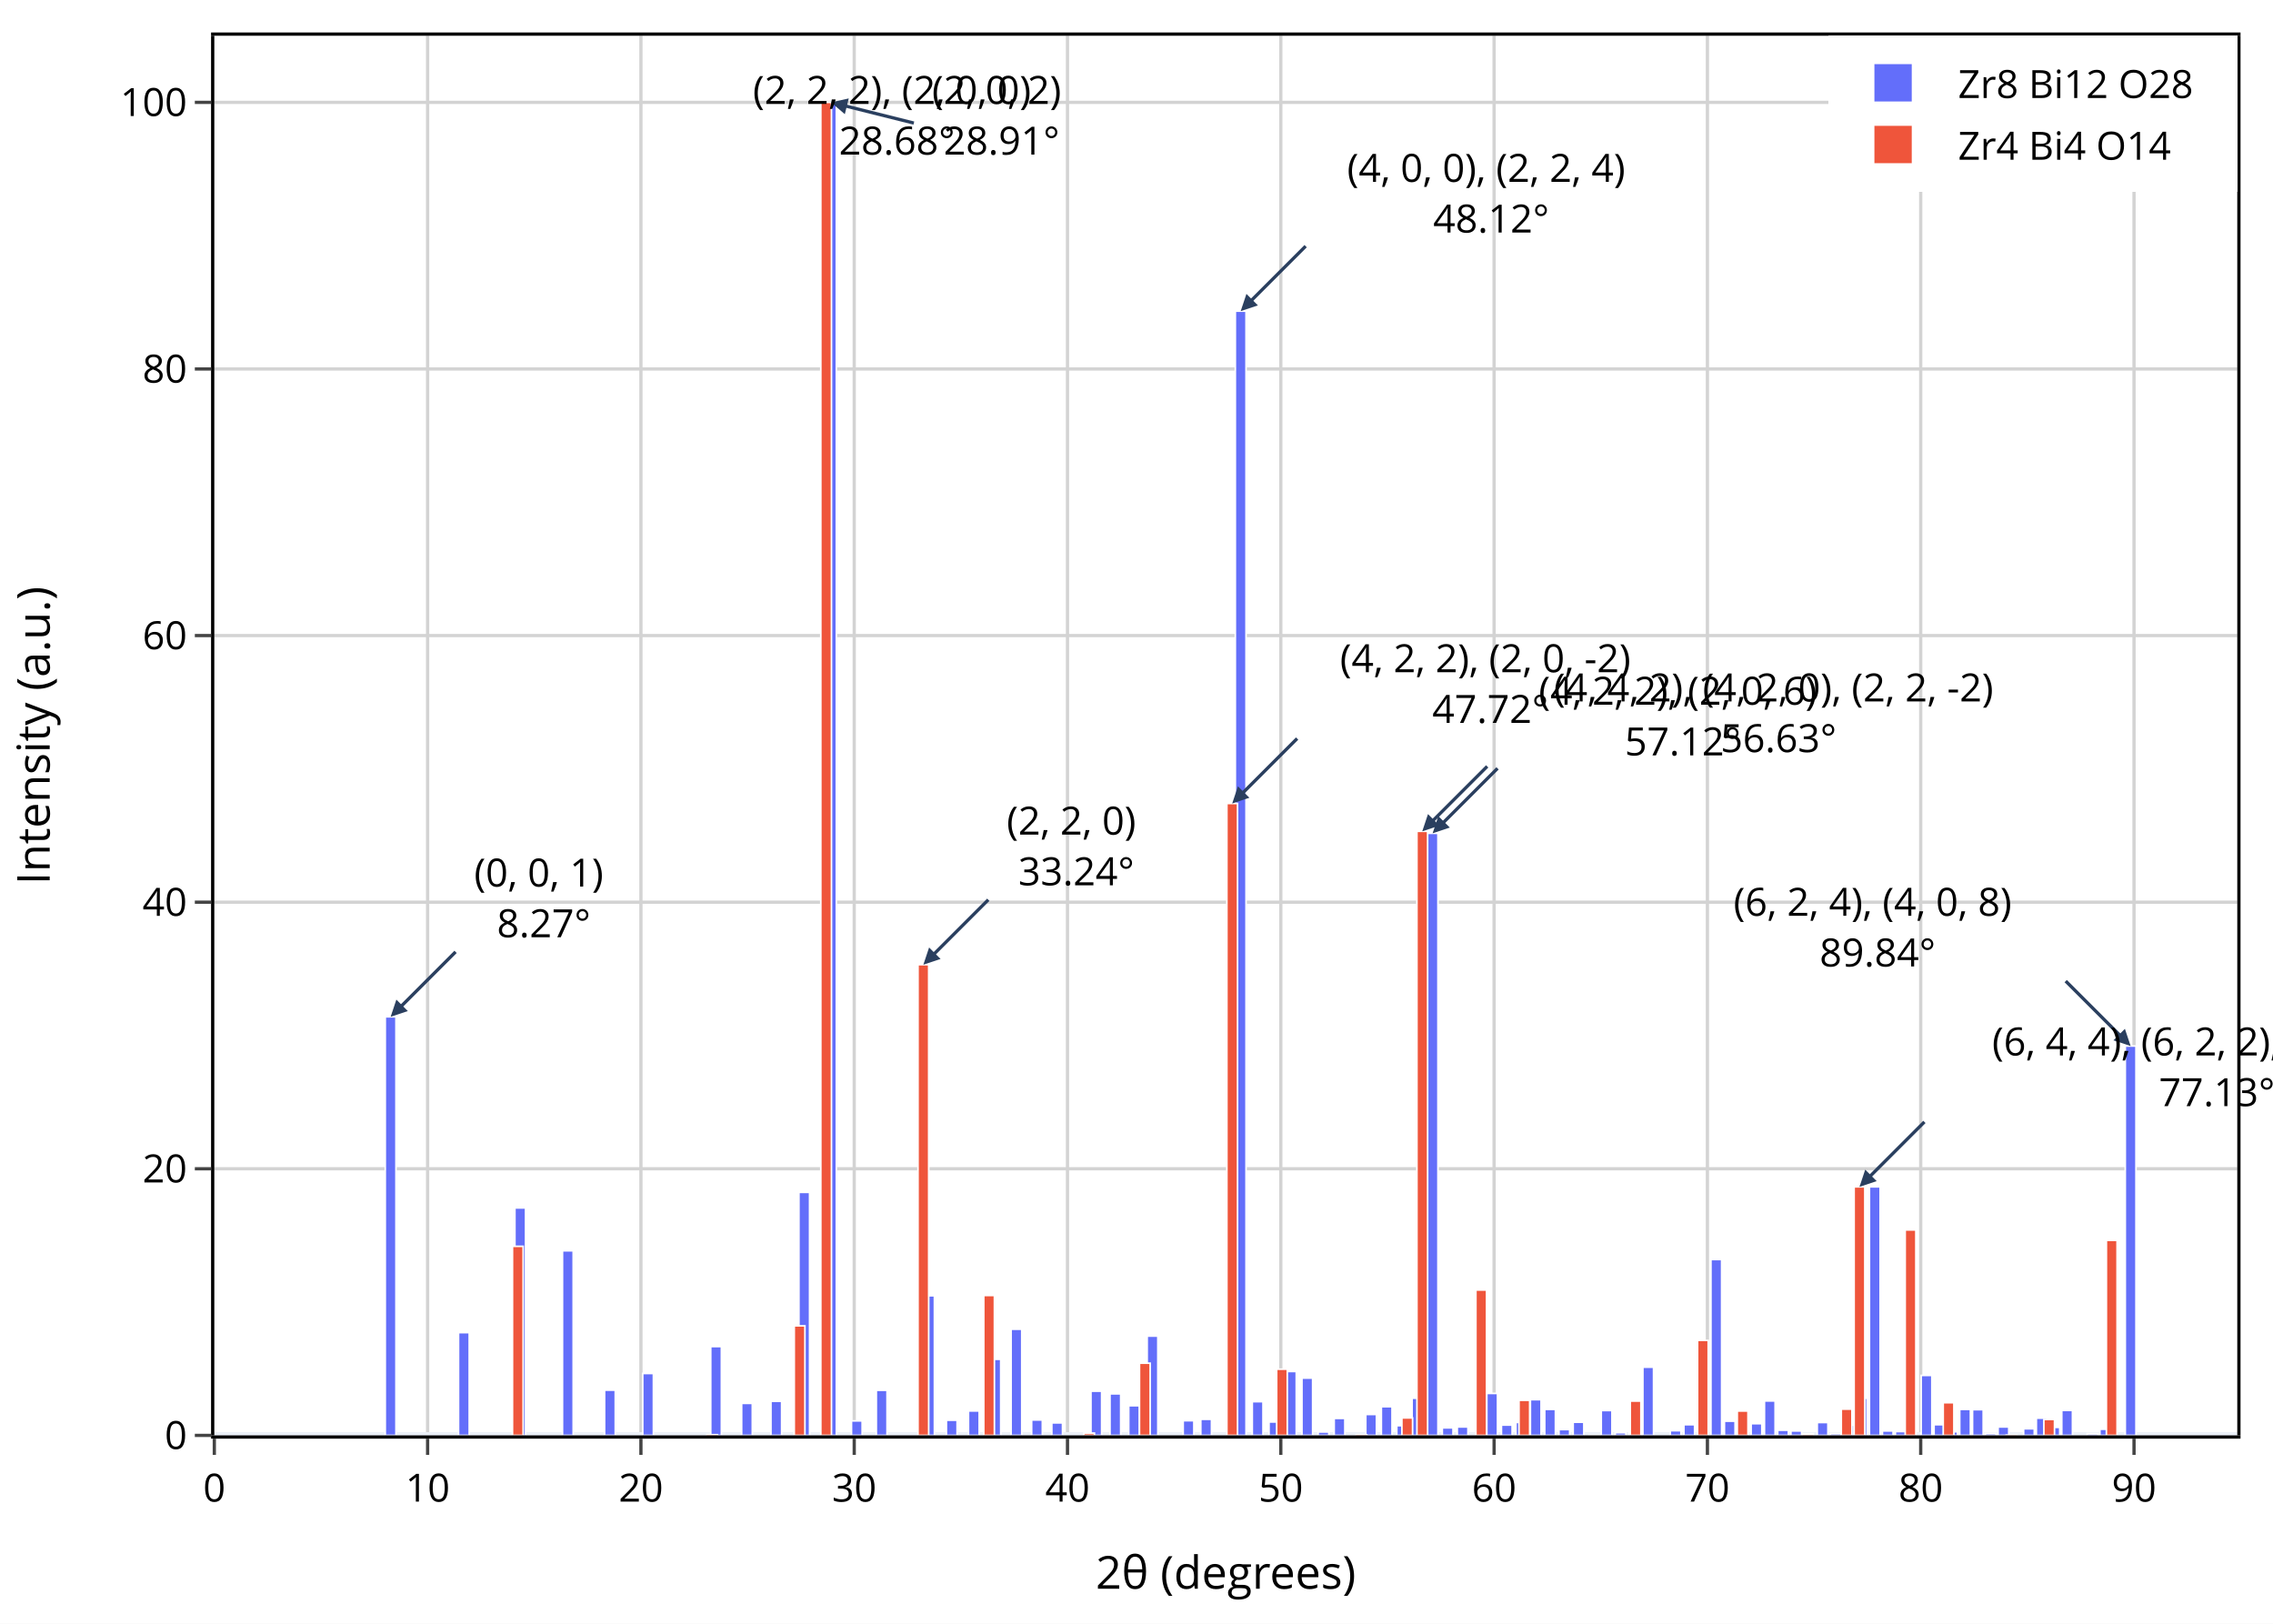
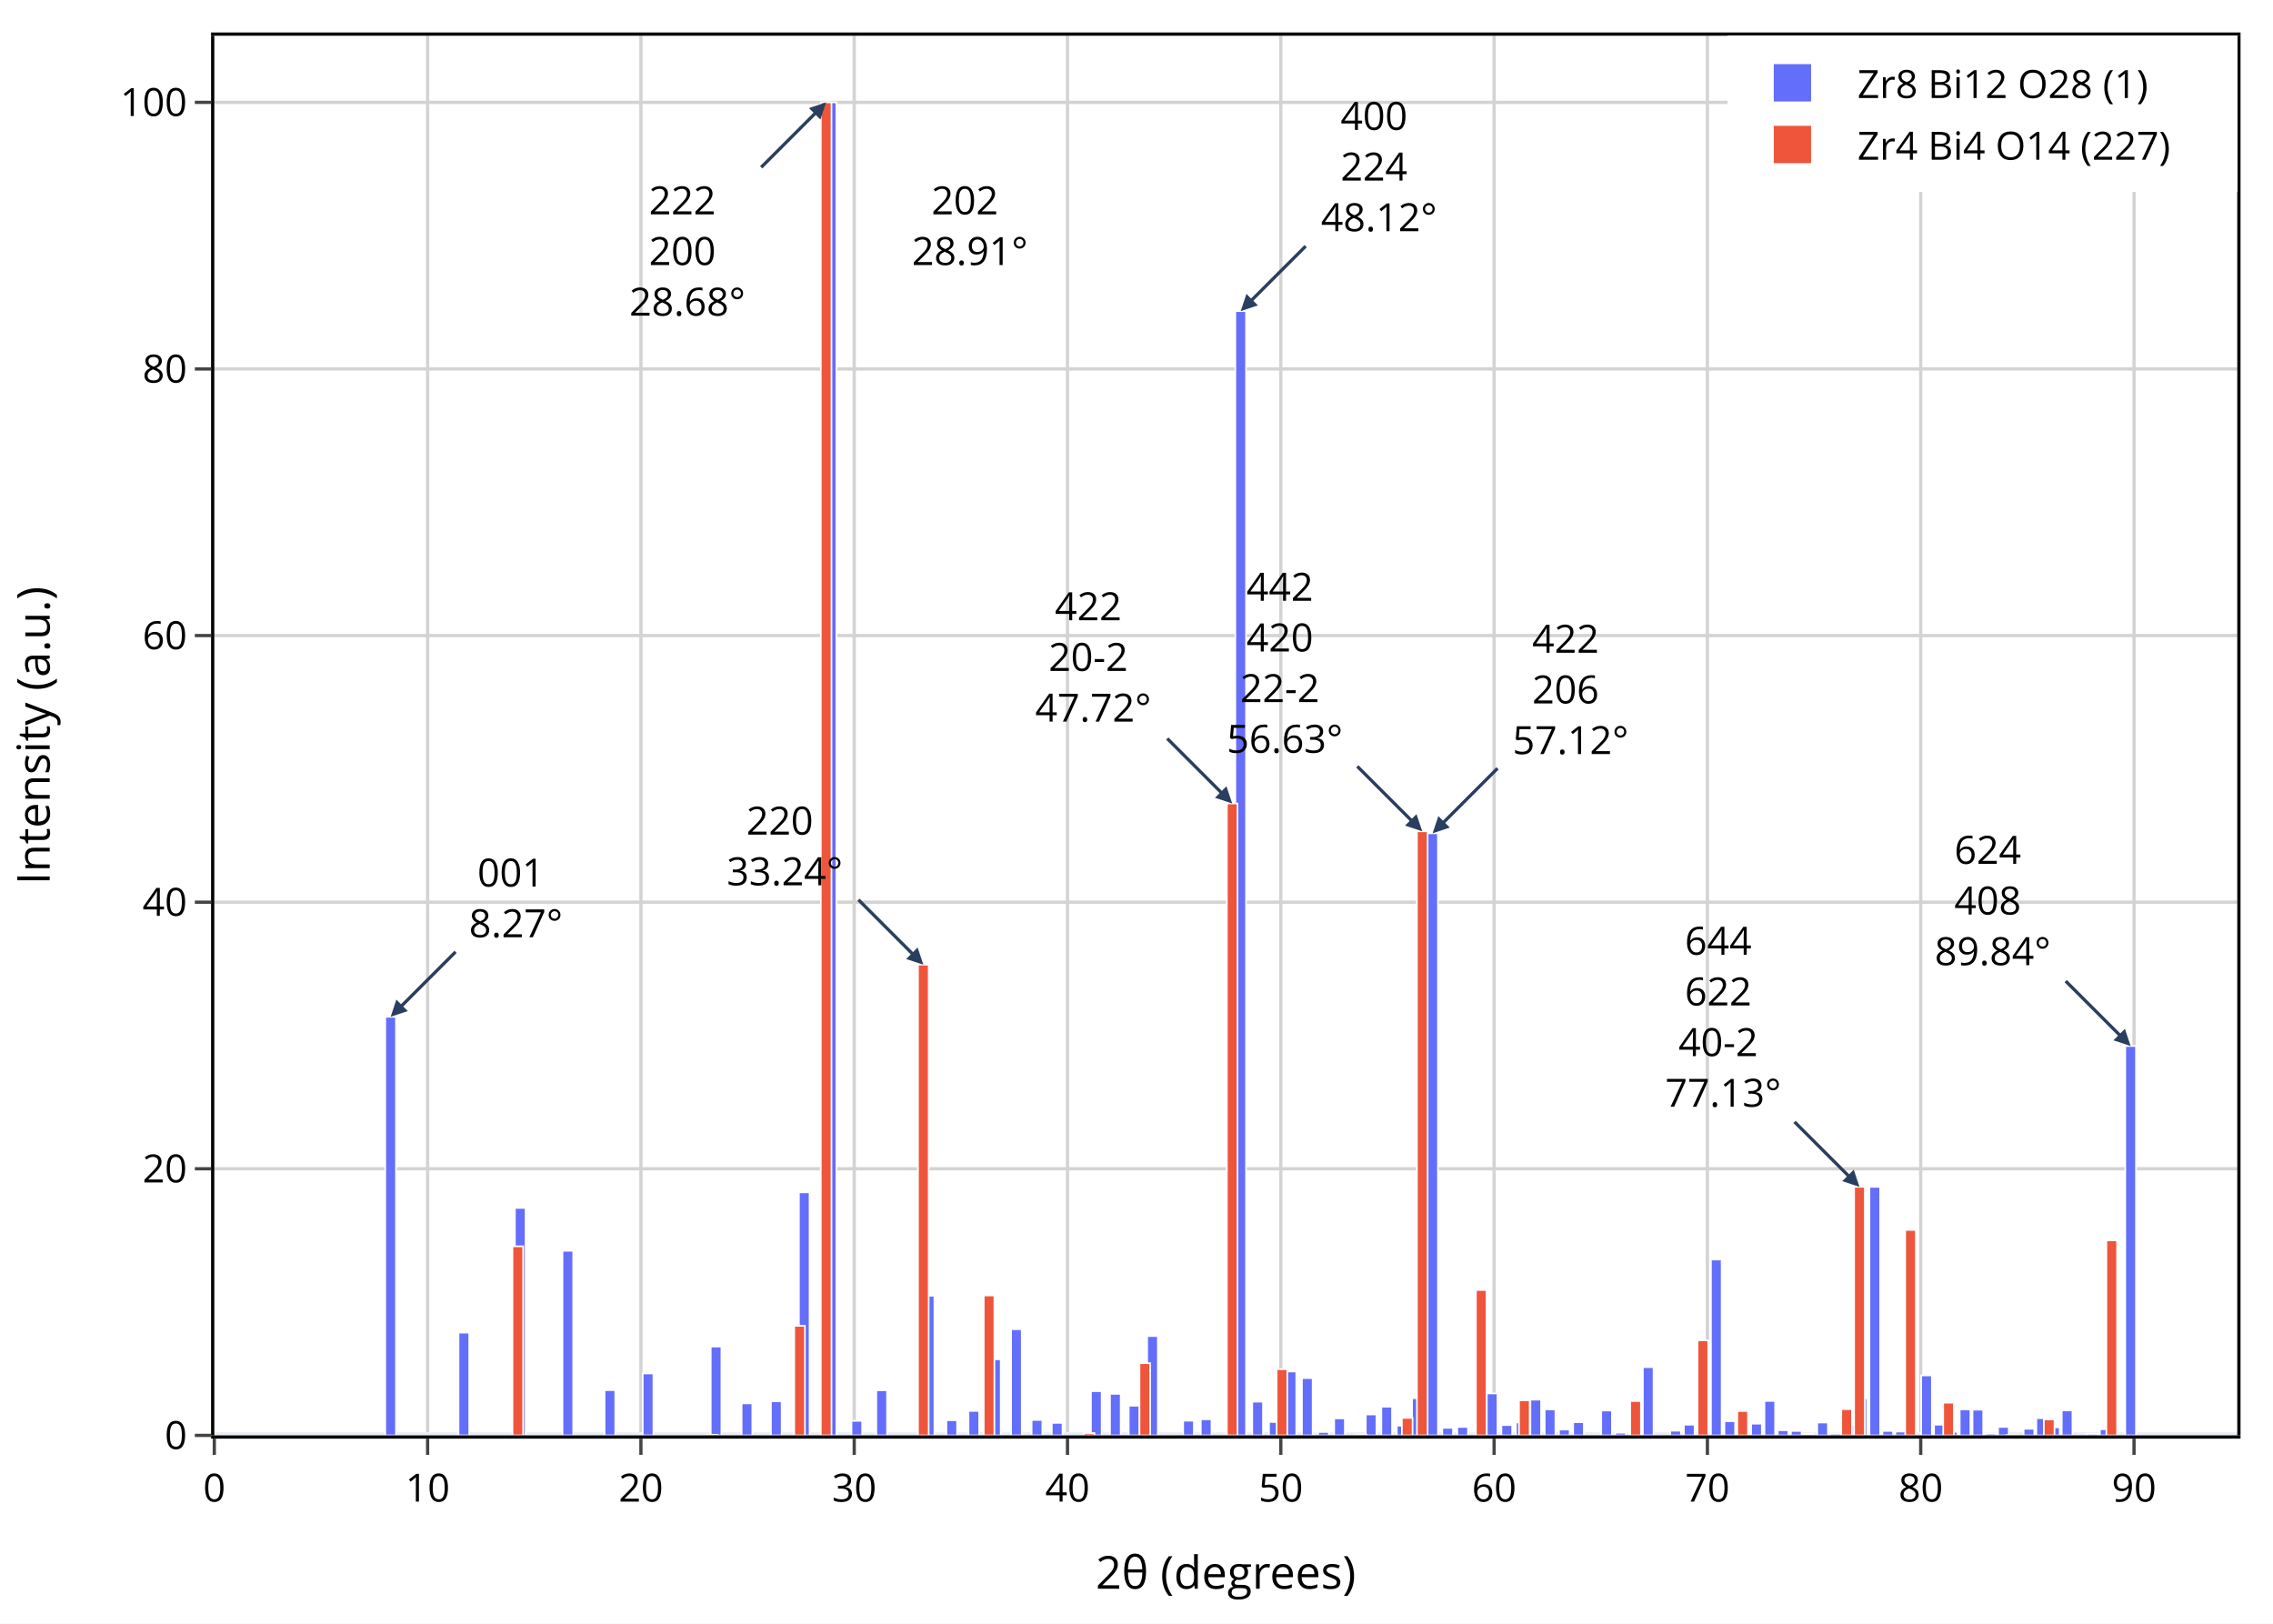
<svg xmlns="http://www.w3.org/2000/svg" width="700" height="500" class="main-svg">
  <path d="M0 0h700v500H0z" style="fill:#fff;fill-opacity:1" />
  <defs>
    <clipPath id="a" class="plotclip">
      <path d="M0 0h623v431H0z" />
    </clipPath>
  </defs>
  <g class="cartesianlayer">
    <g class="subplot xy">
      <g class="gridlayer">
        <g class="x">
          <path d="M0 11v431" class="xgrid crisp" style="stroke:#d3d3d3;stroke-opacity:1;stroke-width:1px" transform="translate(131.69)" />
          <path d="M0 11v431" class="xgrid crisp" style="stroke:#d3d3d3;stroke-opacity:1;stroke-width:1px" transform="translate(197.38)" />
          <path d="M0 11v431" class="xgrid crisp" style="stroke:#d3d3d3;stroke-opacity:1;stroke-width:1px" transform="translate(263.07)" />
          <path d="M0 11v431" class="xgrid crisp" style="stroke:#d3d3d3;stroke-opacity:1;stroke-width:1px" transform="translate(328.75)" />
          <path d="M0 11v431" class="xgrid crisp" style="stroke:#d3d3d3;stroke-opacity:1;stroke-width:1px" transform="translate(394.44)" />
          <path d="M0 11v431" class="xgrid crisp" style="stroke:#d3d3d3;stroke-opacity:1;stroke-width:1px" transform="translate(460.13)" />
          <path d="M0 11v431" class="xgrid crisp" style="stroke:#d3d3d3;stroke-opacity:1;stroke-width:1px" transform="translate(525.82)" />
          <path d="M0 11v431" class="xgrid crisp" style="stroke:#d3d3d3;stroke-opacity:1;stroke-width:1px" transform="translate(591.51)" />
          <path d="M0 11v431" class="xgrid crisp" style="stroke:#d3d3d3;stroke-opacity:1;stroke-width:1px" transform="translate(657.2)" />
        </g>
        <g class="y">
          <path d="M66 0h623" class="ygrid crisp" style="stroke:#d3d3d3;stroke-opacity:1;stroke-width:1px" transform="translate(0 359.9)" />
          <path d="M66 0h623" class="ygrid crisp" style="stroke:#d3d3d3;stroke-opacity:1;stroke-width:1px" transform="translate(0 277.81)" />
          <path d="M66 0h623" class="ygrid crisp" style="stroke:#d3d3d3;stroke-opacity:1;stroke-width:1px" transform="translate(0 195.71)" />
          <path d="M66 0h623" class="ygrid crisp" style="stroke:#d3d3d3;stroke-opacity:1;stroke-width:1px" transform="translate(0 113.62)" />
          <path d="M66 0h623" class="ygrid crisp" style="stroke:#d3d3d3;stroke-opacity:1;stroke-width:1px" transform="translate(0 31.52)" />
        </g>
      </g>
      <g class="zerolinelayer">
        <path d="M66 0h623" class="yzl zl crisp" style="stroke:#ebf0f8;stroke-opacity:1;stroke-width:2px" transform="translate(0 442)" />
      </g>
      <g class="plot" clip-path="url(#a)" transform="translate(66 11)">
        <g class="barlayer mlayer">
          <g class="trace bars" style="opacity:1">
            <g class="points">
              <path d="M52.65 431V302.11h3.29V431Zm22.56 0v-31.64h3.29V431Zm17.36 0v-70.03h3.28V431Zm14.66 0v-56.84h3.29V431Zm12.96 0v-13.93h3.29V431Zm11.75 0v-19.06h3.28V431Zm20.94 0v-27.35h3.28V431Zm9.52 0v-9.86h3.28V431Zm9.03 0v-10.49h3.28V431Zm8.61 0v-74.83h3.28V431Zm8.25 0V20.52h3.28V431Zm7.94 0v-4.46h3.28V431Zm7.65 0v-13.88h3.29V431Zm14.6 0v-42.99h3.28V431Zm6.98 0v-4.66h3.29V431Zm6.8 0v-7.53h3.29V431Zm6.64 0v-23.43h3.28V431Zm6.48 0v-32.69h3.28V431Zm6.33 0v-4.75H255V431Zm6.21 0v-3.84h3.29V431Zm12.06 0v-13.61h3.28V431Zm5.86 0v-12.79h3.29V431Zm5.77 0v-9.12h3.29V431Zm5.68 0v-30.58h3.28V431Zm11.09 0v-4.52h3.28V431Zm5.42 0v-4.95h3.29V431Zm10.64 0V84.8h3.29V431Zm5.22 0v-10.37h3.29V431Zm5.16 0v-4.12h3.28V431Zm5.1 0v-19.67h3.28V431Zm5.04 0v-17.64h3.28V431Zm4.98 0v-1.05h3.29V431Zm4.94 0v-5.23h3.28V431Zm9.73 0v-6.44h3.28V431Zm4.8 0v-8.83h3.28V431Zm4.75 0v-2.99h3.28V431Zm4.71 0v-11.45h3.29V431Zm4.68 0V245.6h3.28V431Zm4.63 0v-2.32h3.29V431Zm4.61 0v-2.6h3.28v2.6Zm9.1 0v-12.92h3.28V431Zm4.5 0v-3.17h3.29V431Zm4.47 0v-3.99h3.29V431Zm4.45 0v-10.99h3.28V431Zm4.41 0v-8h3.29v8Zm4.39 0v-1.8h3.29v1.8Zm4.37 0v-4.05h3.28V431Zm8.65 0v-7.66h3.29V431Zm4.3 0v-.82h3.28v.82Zm4.27 0v-.91h3.28v.91Zm4.25 0v-21h3.28v21Zm8.44 0v-1.44h3.28V431Zm4.19 0v-3.28h3.29V431Zm8.33 0v-54.16h3.29V431Zm4.15 0v-4.36h3.28V431Zm4.12 0v-2.98h3.29V431Zm4.11 0v-3.6h3.29v3.6Zm4.1 0v-10.6h3.28V431Zm4.08 0v-1.59h3.29V431Zm4.07 0v-1.37h3.29V431Zm8.11 0v-3.95h3.28V431Zm4.03 0v-.57h3.29v.57Zm4.03 0v-3.16h3.28V431Zm4.01 0v-11.44H509V431Zm4 0v-76.53h3.29V431Zm4 0v-1.36H517V431Zm3.98 0v-1.18h3.29V431Zm7.95 0v-18.46h3.29V431Zm3.97 0v-3.29h3.28V431Zm3.95 0v-1.1h3.29v1.1Zm3.95 0v-8.01h3.29V431Zm3.95 0v-7.92h3.28V431Zm3.94 0v-.6h3.28v.6Zm3.93 0v-2.6h3.28v2.6Zm7.86 0v-2.03h3.28V431Zm3.92 0v-5.3h3.28v5.3Zm3.92 0v-2.47h3.28V431Zm3.91 0v-7.69h3.29V431Zm7.83 0v-.54h3.29v.54Zm3.91 0v-1.89h3.29V431Zm7.82 0V311.11h3.29V431Z" class="point" style="vector-effect:none;opacity:1;stroke-width:.5px;fill:#636efa;fill-opacity:1;stroke:#fff;stroke-opacity:1" />
            </g>
          </g>
          <g class="trace bars" style="opacity:1">
            <g class="points">
              <path d="M91.83 431v-58.23h3.28V431Zm59.83 0v-.2h3.28v.2Zm26.94 0v-33.73h3.28V431Zm8.18 0V20.52h3.28V431Zm29.93 0V286.06H220V431Zm20.25 0v-43.08h3.28V431Zm30.81 0v-.71h3.28v.71Zm17.15 0v-22.24h3.29V431Zm26.91 0V236.42h3.28V431Zm15.33 0v-20.39h3.28V431Zm24.45 0v-.19h3.29v.19Zm14.12 0v-5.38h3.29V431Zm4.63 0V244.99h3.29V431Zm18.16 0v-44.76h3.28V431Zm13.28 0v-10.8h3.28V431Zm21.59 0v-.01h3.28v.01Zm12.67 0v-10.56h3.28V431Zm20.73 0v-29.26h3.28V431Zm12.23 0v-7.51h3.29V431Zm20.11 0v-.51h3.28v.51Zm11.92 0v-8.09h3.28V431Zm3.95 0v-76.53h3.29V431Zm15.73 0v-63.26h3.28V431Zm11.71 0v-10.06h3.28V431Zm19.4 0v-.08h3.28v.08Zm11.59 0v-4.9h3.28v4.9Zm19.26 0v-60.05h3.29V431Z" class="point" style="vector-effect:none;opacity:1;stroke-width:.5px;fill:#ef553b;fill-opacity:1;stroke:#fff;stroke-opacity:1" />
            </g>
          </g>
        </g>
      </g>
      <path d="M65 442.5h625M65 10.5h625" class="xlines-above crisp" style="fill:none;stroke-width:1px;stroke:#000;stroke-opacity:1" />
      <path d="M65.5 11v431m624-431v431" class="ylines-above crisp" style="fill:none;stroke-width:1px;stroke:#000;stroke-opacity:1" />
      <g class="xaxislayer-above">
        <path d="M0 443v5" class="xtick ticks crisp" style="stroke:#444;stroke-opacity:1;stroke-width:1px" transform="translate(66)" />
        <path d="M0 443v5" class="xtick ticks crisp" style="stroke:#444;stroke-opacity:1;stroke-width:1px" transform="translate(131.69)" />
        <path d="M0 443v5" class="xtick ticks crisp" style="stroke:#444;stroke-opacity:1;stroke-width:1px" transform="translate(197.38)" />
        <path d="M0 443v5" class="xtick ticks crisp" style="stroke:#444;stroke-opacity:1;stroke-width:1px" transform="translate(263.07)" />
        <path d="M0 443v5" class="xtick ticks crisp" style="stroke:#444;stroke-opacity:1;stroke-width:1px" transform="translate(328.75)" />
        <path d="M0 443v5" class="xtick ticks crisp" style="stroke:#444;stroke-opacity:1;stroke-width:1px" transform="translate(394.44)" />
        <path d="M0 443v5" class="xtick ticks crisp" style="stroke:#444;stroke-opacity:1;stroke-width:1px" transform="translate(460.13)" />
        <path d="M0 443v5" class="xtick ticks crisp" style="stroke:#444;stroke-opacity:1;stroke-width:1px" transform="translate(525.82)" />
        <path d="M0 443v5" class="xtick ticks crisp" style="stroke:#444;stroke-opacity:1;stroke-width:1px" transform="translate(591.51)" />
        <path d="M0 443v5" class="xtick ticks crisp" style="stroke:#444;stroke-opacity:1;stroke-width:1px" transform="translate(657.2)" />
        <text y="462.4" class="xtick" style="font-family:&quot;Open Sans&quot;,verdana,arial,sans-serif;font-size:12px;fill:#000;fill-opacity:1;white-space:pre;opacity:1" text-anchor="middle" transform="translate(66)">0</text>
        <text y="462.4" class="xtick" style="font-family:&quot;Open Sans&quot;,verdana,arial,sans-serif;font-size:12px;fill:#000;fill-opacity:1;white-space:pre;opacity:1" text-anchor="middle" transform="translate(131.69)">10</text>
        <text y="462.4" class="xtick" style="font-family:&quot;Open Sans&quot;,verdana,arial,sans-serif;font-size:12px;fill:#000;fill-opacity:1;white-space:pre;opacity:1" text-anchor="middle" transform="translate(197.38)">20</text>
        <text y="462.4" class="xtick" style="font-family:&quot;Open Sans&quot;,verdana,arial,sans-serif;font-size:12px;fill:#000;fill-opacity:1;white-space:pre;opacity:1" text-anchor="middle" transform="translate(263.07)">30</text>
        <text y="462.4" class="xtick" style="font-family:&quot;Open Sans&quot;,verdana,arial,sans-serif;font-size:12px;fill:#000;fill-opacity:1;white-space:pre;opacity:1" text-anchor="middle" transform="translate(328.75)">40</text>
        <text y="462.4" class="xtick" style="font-family:&quot;Open Sans&quot;,verdana,arial,sans-serif;font-size:12px;fill:#000;fill-opacity:1;white-space:pre;opacity:1" text-anchor="middle" transform="translate(394.44)">50</text>
        <text y="462.4" class="xtick" style="font-family:&quot;Open Sans&quot;,verdana,arial,sans-serif;font-size:12px;fill:#000;fill-opacity:1;white-space:pre;opacity:1" text-anchor="middle" transform="translate(460.13)">60</text>
        <text y="462.4" class="xtick" style="font-family:&quot;Open Sans&quot;,verdana,arial,sans-serif;font-size:12px;fill:#000;fill-opacity:1;white-space:pre;opacity:1" text-anchor="middle" transform="translate(525.82)">70</text>
        <text y="462.4" class="xtick" style="font-family:&quot;Open Sans&quot;,verdana,arial,sans-serif;font-size:12px;fill:#000;fill-opacity:1;white-space:pre;opacity:1" text-anchor="middle" transform="translate(591.51)">80</text>
        <text y="462.4" class="xtick" style="font-family:&quot;Open Sans&quot;,verdana,arial,sans-serif;font-size:12px;fill:#000;fill-opacity:1;white-space:pre;opacity:1" text-anchor="middle" transform="translate(657.2)">90</text>
      </g>
      <g class="yaxislayer-above">
        <path d="M65 0h-5" class="ytick ticks crisp" style="stroke:#444;stroke-opacity:1;stroke-width:1px" transform="translate(0 442)" />
        <path d="M65 0h-5" class="ytick ticks crisp" style="stroke:#444;stroke-opacity:1;stroke-width:1px" transform="translate(0 359.9)" />
        <path d="M65 0h-5" class="ytick ticks crisp" style="stroke:#444;stroke-opacity:1;stroke-width:1px" transform="translate(0 277.81)" />
        <path d="M65 0h-5" class="ytick ticks crisp" style="stroke:#444;stroke-opacity:1;stroke-width:1px" transform="translate(0 195.71)" />
        <path d="M65 0h-5" class="ytick ticks crisp" style="stroke:#444;stroke-opacity:1;stroke-width:1px" transform="translate(0 113.62)" />
        <path d="M65 0h-5" class="ytick ticks crisp" style="stroke:#444;stroke-opacity:1;stroke-width:1px" transform="translate(0 31.52)" />
        <text x="57.6" y="4.2" class="ytick" style="font-family:&quot;Open Sans&quot;,verdana,arial,sans-serif;font-size:12px;fill:#000;fill-opacity:1;white-space:pre;opacity:1" text-anchor="end" transform="translate(0 442)">0</text>
        <text x="57.6" y="4.2" class="ytick" style="font-family:&quot;Open Sans&quot;,verdana,arial,sans-serif;font-size:12px;fill:#000;fill-opacity:1;white-space:pre;opacity:1" text-anchor="end" transform="translate(0 359.9)">20</text>
        <text x="57.6" y="4.2" class="ytick" style="font-family:&quot;Open Sans&quot;,verdana,arial,sans-serif;font-size:12px;fill:#000;fill-opacity:1;white-space:pre;opacity:1" text-anchor="end" transform="translate(0 277.81)">40</text>
        <text x="57.6" y="4.2" class="ytick" style="font-family:&quot;Open Sans&quot;,verdana,arial,sans-serif;font-size:12px;fill:#000;fill-opacity:1;white-space:pre;opacity:1" text-anchor="end" transform="translate(0 195.71)">60</text>
        <text x="57.6" y="4.2" class="ytick" style="font-family:&quot;Open Sans&quot;,verdana,arial,sans-serif;font-size:12px;fill:#000;fill-opacity:1;white-space:pre;opacity:1" text-anchor="end" transform="translate(0 113.62)">80</text>
        <text x="57.6" y="4.2" class="ytick" style="font-family:&quot;Open Sans&quot;,verdana,arial,sans-serif;font-size:12px;fill:#000;fill-opacity:1;white-space:pre;opacity:1" text-anchor="end" transform="translate(0 31.52)">100</text>
      </g>
    </g>
  </g>
  <defs>
    <clipPath id="b">
-       <path d="M0 0h126v48H0z" />
+       <path d="M0 0h157v48H0z" />
    </clipPath>
  </defs>
  <g class="infolayer">
    <g class="legend" pointer-events="all">
-       <path d="M0 0h126v48H0z" class="bg" shape-rendering="crispEdges" style="stroke:#444;stroke-opacity:1;fill:#fff;fill-opacity:1;stroke-width:0" transform="translate(563 11)" />
-       <g class="scrollbox" clip-path="url(#b)" transform="translate(563 11)">
+       <path d="M0 0h157v48H0z" class="bg" shape-rendering="crispEdges" style="stroke:#444;stroke-opacity:1;fill:#fff;fill-opacity:1;stroke-width:0" transform="translate(532 11)" />
+       <g class="scrollbox" clip-path="url(#b)" transform="translate(532 11)">
        <g class="groups">
          <g class="traces" style="opacity:1">
-             <text x="40" y="4.68" class="legendtext" style="font-family:&quot;Open Sans&quot;,verdana,arial,sans-serif;font-size:12px;fill:#000;fill-opacity:1;white-space:pre" transform="translate(0 14.5)">Zr8 Bi12 O28</text>
+             <text x="40" y="4.68" class="legendtext" style="font-family:&quot;Open Sans&quot;,verdana,arial,sans-serif;font-size:12px;fill:#000;fill-opacity:1;white-space:pre" transform="translate(0 14.5)">Zr8 Bi12 O28 (1)</text>
            <g class="layers" style="opacity:1">
              <g class="legendsymbols">
                <g class="legendpoints">
                  <path d="M6 6H-6V-6H6Z" class="legendundefined" style="stroke-width:.5px;fill:#636efa;fill-opacity:1;stroke:#fff;stroke-opacity:1" transform="translate(20 14.5)" />
                </g>
              </g>
            </g>
-             <path fill="none" d="M0-9.5h120.891v19H0z" class="legendtoggle" style="fill:#000;fill-opacity:0" transform="translate(0 14.5)" />
+             <path fill="none" d="M0-9.5h151.266v19H0z" class="legendtoggle" style="fill:#000;fill-opacity:0" transform="translate(0 14.5)" />
          </g>
          <g class="traces" style="opacity:1">
-             <text x="40" y="4.68" class="legendtext" style="font-family:&quot;Open Sans&quot;,verdana,arial,sans-serif;font-size:12px;fill:#000;fill-opacity:1;white-space:pre" transform="translate(0 33.5)">Zr4 Bi4 O14</text>
+             <text x="40" y="4.68" class="legendtext" style="font-family:&quot;Open Sans&quot;,verdana,arial,sans-serif;font-size:12px;fill:#000;fill-opacity:1;white-space:pre" transform="translate(0 33.5)">Zr4 Bi4 O14 (227)</text>
            <g class="layers" style="opacity:1">
              <g class="legendsymbols">
                <g class="legendpoints">
                  <path d="M6 6H-6V-6H6Z" class="legendundefined" style="stroke-width:.5px;fill:#ef553b;fill-opacity:1;stroke:#fff;stroke-opacity:1" transform="translate(20 33.5)" />
                </g>
              </g>
            </g>
-             <path fill="none" d="M0-9.5h120.891v19H0z" class="legendtoggle" style="fill:#000;fill-opacity:0" transform="translate(0 33.5)" />
+             <path fill="none" d="M0-9.5h151.266v19H0z" class="legendtoggle" style="fill:#000;fill-opacity:0" transform="translate(0 33.5)" />
          </g>
        </g>
      </g>
    </g>
    <g class="g-xtitle">
      <text x="377.5" y="489.206" class="xtitle" style="font-family:&quot;Open Sans&quot;,verdana,arial,sans-serif;font-size:14px;fill:#000;opacity:1;white-space:pre" text-anchor="middle">2θ (degrees)</text>
    </g>
    <g class="g-ytitle">
      <text x="15.303" y="226.5" class="ytitle" style="font-family:&quot;Open Sans&quot;,verdana,arial,sans-serif;font-size:14px;fill:#000;opacity:1;white-space:pre" text-anchor="middle" transform="rotate(-90 15.303 226.5)">Intensity (a.u.)</text>
    </g>
    <g class="annotation" data-index="0" style="opacity:1">
      <g class="annotation-text-g">
        <g class="cursor-pointer">
-           <path fill="none" d="M.5.5h114v33H.5z" class="bg" style="stroke-width:1px;stroke:#000;stroke-opacity:0;fill:#000;fill-opacity:0" transform="translate(521 268)" />
-           <text x="57.25" y="14" class="annotation-text" style="font-family:&quot;Open Sans&quot;,verdana,arial,sans-serif;font-size:12px;fill:#000;fill-opacity:1;white-space:pre" text-anchor="middle" transform="translate(521 268)">
-             <tspan x="57.25" y="14" class="line" dy="0em">(6, 2, 4), (4, 0, 8)</tspan>
-             <tspan x="57.25" y="14" class="line" dy="1.3em">89.84°</tspan>
+           <path fill="none" d="M.5.5h44v49H.5z" class="bg" style="stroke-width:1px;stroke:#000;stroke-opacity:0;fill:#000;fill-opacity:0" transform="translate(591 252)" />
+           <text x="22.703" y="14" class="annotation-text" style="font-family:&quot;Open Sans&quot;,verdana,arial,sans-serif;font-size:12px;fill:#000;fill-opacity:1;white-space:pre" text-anchor="middle" transform="translate(591 252)">
+             <tspan x="22.703" y="14" class="line" dy="0em">624</tspan>
+             <tspan x="22.703" y="14" class="line" dy="1.3em">408</tspan>
+             <tspan x="22.703" y="14" class="line" dy="2.6em">89.84°</tspan>
          </text>
        </g>
      </g>
      <g class="annotation-arrow-g" style="opacity:1">
        <path d="m636.16 302.11 20 20" style="stroke-width:1px;stroke:#2a3f5f;stroke-opacity:1;stroke-dasharray:0,0,26.984px,28.284px" />
        <path d="M-3.7-2.5v5l5-2.5Z" style="fill:#2a3f5f;stroke-width:0" transform="rotate(44.988 -60.21 951.782)" />
      </g>
    </g>
    <g class="annotation" data-index="1" style="opacity:1">
      <g class="annotation-text-g">
        <g class="cursor-pointer">
-           <path fill="none" d="M.5.5h54v33H.5z" class="bg" style="stroke-width:1px;stroke:#000;stroke-opacity:0;fill:#000;fill-opacity:0" transform="translate(140 259)" />
-           <text x="27.484" y="14" class="annotation-text" style="font-family:&quot;Open Sans&quot;,verdana,arial,sans-serif;font-size:12px;fill:#000;fill-opacity:1;white-space:pre" text-anchor="middle" transform="translate(140 259)">
-             <tspan x="27.484" y="14" class="line" dy="0em">(0, 0, 1)</tspan>
-             <tspan x="27.484" y="14" class="line" dy="1.3em">8.27°</tspan>
+           <path fill="none" d="M.5.5h37v33H.5z" class="bg" style="stroke-width:1px;stroke:#000;stroke-opacity:0;fill:#000;fill-opacity:0" transform="translate(140 259)" />
+           <text x="18.891" y="14" class="annotation-text" style="font-family:&quot;Open Sans&quot;,verdana,arial,sans-serif;font-size:12px;fill:#000;fill-opacity:1;white-space:pre" text-anchor="middle" transform="translate(140 259)">
+             <tspan x="18.891" y="14" class="line" dy="0em">001</tspan>
+             <tspan x="18.891" y="14" class="line" dy="1.3em">8.27°</tspan>
          </text>
        </g>
      </g>
      <g class="annotation-arrow-g" style="opacity:1">
        <path d="m140.3 293.11-20 20" style="stroke-width:1px;stroke:#2a3f5f;stroke-opacity:1;stroke-dasharray:0,0,26.984px,28.284px" />
        <path d="M-3.7-2.5v5l5-2.5Z" style="fill:#2a3f5f;stroke-width:0" transform="rotate(135 -4.047 181.2)" />
      </g>
    </g>
    <g class="annotation" data-index="2" style="opacity:1">
      <g class="annotation-text-g">
        <g class="cursor-pointer">
-           <path fill="none" d="M.5.5h114v33H.5z" class="bg" style="stroke-width:1px;stroke:#000;stroke-opacity:0;fill:#000;fill-opacity:0" transform="translate(461 203)" />
-           <text x="57.25" y="14" class="annotation-text" style="font-family:&quot;Open Sans&quot;,verdana,arial,sans-serif;font-size:12px;fill:#000;fill-opacity:1;white-space:pre" text-anchor="middle" transform="translate(461 203)">
-             <tspan x="57.25" y="14" class="line" dy="0em">(4, 2, 2), (2, 0, 6)</tspan>
-             <tspan x="57.25" y="14" class="line" dy="1.3em">57.12°</tspan>
+           <path fill="none" d="M.5.5h44v49H.5z" class="bg" style="stroke-width:1px;stroke:#000;stroke-opacity:0;fill:#000;fill-opacity:0" transform="translate(461 187)" />
+           <text x="22.703" y="14" class="annotation-text" style="font-family:&quot;Open Sans&quot;,verdana,arial,sans-serif;font-size:12px;fill:#000;fill-opacity:1;white-space:pre" text-anchor="middle" transform="translate(461 187)">
+             <tspan x="22.703" y="14" class="line" dy="0em">422</tspan>
+             <tspan x="22.703" y="14" class="line" dy="1.3em">206</tspan>
+             <tspan x="22.703" y="14" class="line" dy="2.6em">57.12°</tspan>
          </text>
        </g>
      </g>
      <g class="annotation-arrow-g" style="opacity:1">
        <path d="m461.19 236.6-20 20" style="stroke-width:1px;stroke:#2a3f5f;stroke-opacity:1;stroke-dasharray:0,0,26.984px,28.284px" />
        <path d="M-3.7-2.5v5l5-2.5Z" style="fill:#2a3f5f;stroke-width:0" transform="rotate(135 168.101 219.404)" />
      </g>
    </g>
    <g class="annotation" data-index="3" style="opacity:1">
      <g class="annotation-text-g">
        <g class="cursor-pointer">
-           <path fill="none" d="M.5.5h114v33H.5z" class="bg" style="stroke-width:1px;stroke:#000;stroke-opacity:0;fill:#000;fill-opacity:0" transform="translate(402 42)" />
-           <text x="57.25" y="14" class="annotation-text" style="font-family:&quot;Open Sans&quot;,verdana,arial,sans-serif;font-size:12px;fill:#000;fill-opacity:1;white-space:pre" text-anchor="middle" transform="translate(402 42)">
-             <tspan x="57.25" y="14" class="line" dy="0em">(4, 0, 0), (2, 2, 4)</tspan>
-             <tspan x="57.25" y="14" class="line" dy="1.3em">48.12°</tspan>
+           <path fill="none" d="M.5.5h44v49H.5z" class="bg" style="stroke-width:1px;stroke:#000;stroke-opacity:0;fill:#000;fill-opacity:0" transform="translate(402 26)" />
+           <text x="22.703" y="14" class="annotation-text" style="font-family:&quot;Open Sans&quot;,verdana,arial,sans-serif;font-size:12px;fill:#000;fill-opacity:1;white-space:pre" text-anchor="middle" transform="translate(402 26)">
+             <tspan x="22.703" y="14" class="line" dy="0em">400</tspan>
+             <tspan x="22.703" y="14" class="line" dy="1.3em">224</tspan>
+             <tspan x="22.703" y="14" class="line" dy="2.6em">48.12°</tspan>
          </text>
        </g>
      </g>
      <g class="annotation-arrow-g" style="opacity:1">
        <path d="m402.09 75.8-20 20" style="stroke-width:1px;stroke:#2a3f5f;stroke-opacity:1;stroke-dasharray:0,0,26.984px,28.284px" />
        <path d="M-3.7-2.5v5l5-2.5Z" style="fill:#2a3f5f;stroke-width:0" transform="rotate(135 171.854 126.764)" />
      </g>
    </g>
    <g class="annotation" data-index="4" style="opacity:1">
      <g class="annotation-text-g">
        <g class="cursor-pointer">
-           <path fill="none" d="M.5.5h54v33H.5z" class="bg" style="stroke-width:1px;stroke:#000;stroke-opacity:0;fill:#000;fill-opacity:0" transform="translate(281 18)" />
-           <text x="27.484" y="14" class="annotation-text" style="font-family:&quot;Open Sans&quot;,verdana,arial,sans-serif;font-size:12px;fill:#000;fill-opacity:1;white-space:pre" text-anchor="middle" transform="translate(281 18)">
-             <tspan x="27.484" y="14" class="line" dy="0em">(2, 0, 2)</tspan>
-             <tspan x="27.484" y="14" class="line" dy="1.3em">28.91°</tspan>
-           </text>
-         </g>
-       </g>
-       <g class="annotation-arrow-g" style="opacity:1">
-         <path d="m281.43 37.895-25.5-6.375" style="stroke-width:1px;stroke:#2a3f5f;stroke-opacity:1;stroke-dasharray:0,0,24.985px,26.285px" />
-         <path d="M-3.7-2.5v5l5-2.5Z" style="fill:#2a3f5f;stroke-width:0" transform="rotate(-165.964 130.555 .087)" />
+           <path fill="none" d="M.5.5h44v33H.5z" class="bg" style="stroke-width:1px;stroke:#000;stroke-opacity:0;fill:#000;fill-opacity:0" transform="translate(276 52)" />
+           <text x="22.703" y="14" class="annotation-text" style="font-family:&quot;Open Sans&quot;,verdana,arial,sans-serif;font-size:12px;fill:#000;fill-opacity:1;white-space:pre" text-anchor="middle" transform="translate(276 52)">
+             <tspan x="22.703" y="14" class="line" dy="0em">202</tspan>
+             <tspan x="22.703" y="14" class="line" dy="1.3em">28.91°</tspan>
+           </text>
+         </g>
      </g>
    </g>
    <g class="annotation" data-index="5" style="opacity:1">
      <g class="annotation-text-g">
        <g class="cursor-pointer">
-           <path fill="none" d="M.5.5h179v33H.5z" class="bg" style="stroke-width:1px;stroke:#000;stroke-opacity:0;fill:#000;fill-opacity:0" transform="translate(593 311)" />
-           <text x="89.75" y="14" class="annotation-text" style="font-family:&quot;Open Sans&quot;,verdana,arial,sans-serif;font-size:12px;fill:#000;fill-opacity:1;white-space:pre" text-anchor="middle" transform="translate(593 311)">
-             <tspan x="89.75" y="14" class="line" dy="0em">(6, 4, 4), (6, 2, 2), (4, 0, -2)</tspan>
-             <tspan x="89.75" y="14" class="line" dy="1.3em">77.13°</tspan>
-           </text>
-         </g>
-       </g>
-       <g class="annotation-arrow-g" style="opacity:1">
-         <path d="m592.65 345.47-20 20" style="stroke-width:1px;stroke:#2a3f5f;stroke-opacity:1;stroke-dasharray:0,0,26.984px,28.284px" />
-         <path d="M-3.7-2.5v5l5-2.5Z" style="fill:#2a3f5f;stroke-width:0" transform="rotate(135.012 211.307 301.03)" />
+           <path fill="none" d="M.5.5h44v64H.5z" class="bg" style="stroke-width:1px;stroke:#000;stroke-opacity:0;fill:#000;fill-opacity:0" transform="translate(508 280)" />
+           <text x="22.703" y="14" class="annotation-text" style="font-family:&quot;Open Sans&quot;,verdana,arial,sans-serif;font-size:12px;fill:#000;fill-opacity:1;white-space:pre" text-anchor="middle" transform="translate(508 280)">
+             <tspan x="22.703" y="14" class="line" dy="0em">644</tspan>
+             <tspan x="22.703" y="14" class="line" dy="1.3em">622</tspan>
+             <tspan x="22.703" y="14" class="line" dy="2.6em">40-2</tspan>
+             <tspan x="22.703" y="14" class="line" dy="3.9em">77.13°</tspan>
+           </text>
+         </g>
+       </g>
+       <g class="annotation-arrow-g" style="opacity:1">
+         <path d="m552.65 345.47 20 20" style="stroke-width:1px;stroke:#2a3f5f;stroke-opacity:1;stroke-dasharray:0,0,26.984px,28.284px" />
+         <path d="M-3.7-2.5v5l5-2.5Z" style="fill:#2a3f5f;stroke-width:0" transform="rotate(44.988 -154.32 872.626)" />
      </g>
    </g>
    <g class="annotation" data-index="6" style="opacity:1">
      <g class="annotation-text-g">
        <g class="cursor-pointer">
-           <path fill="none" d="M.5.5h54v33H.5z" class="bg" style="stroke-width:1px;stroke:#000;stroke-opacity:0;fill:#000;fill-opacity:0" transform="translate(304 243)" />
-           <text x="27.484" y="14" class="annotation-text" style="font-family:&quot;Open Sans&quot;,verdana,arial,sans-serif;font-size:12px;fill:#000;fill-opacity:1;white-space:pre" text-anchor="middle" transform="translate(304 243)">
-             <tspan x="27.484" y="14" class="line" dy="0em">(2, 2, 0)</tspan>
-             <tspan x="27.484" y="14" class="line" dy="1.3em">33.24°</tspan>
-           </text>
-         </g>
-       </g>
-       <g class="annotation-arrow-g" style="opacity:1">
-         <path d="m304.36 277.06-20 20" style="stroke-width:1px;stroke:#2a3f5f;stroke-opacity:1;stroke-dasharray:0,0,26.984px,28.284px" />
-         <path d="M-3.7-2.5v5l5-2.5Z" style="fill:#2a3f5f;stroke-width:0" transform="rotate(135 81.307 207.154)" />
+           <path fill="none" d="M.5.5h44v33H.5z" class="bg" style="stroke-width:1px;stroke:#000;stroke-opacity:0;fill:#000;fill-opacity:0" transform="translate(219 243)" />
+           <text x="22.703" y="14" class="annotation-text" style="font-family:&quot;Open Sans&quot;,verdana,arial,sans-serif;font-size:12px;fill:#000;fill-opacity:1;white-space:pre" text-anchor="middle" transform="translate(219 243)">
+             <tspan x="22.703" y="14" class="line" dy="0em">220</tspan>
+             <tspan x="22.703" y="14" class="line" dy="1.3em">33.24°</tspan>
+           </text>
+         </g>
+       </g>
+       <g class="annotation-arrow-g" style="opacity:1">
+         <path d="m264.36 277.06 20 20" style="stroke-width:1px;stroke:#2a3f5f;stroke-opacity:1;stroke-dasharray:0,0,26.984px,28.284px" />
+         <path d="M-3.7-2.5v5l5-2.5Z" style="fill:#2a3f5f;stroke-width:0" transform="rotate(45 -215.753 490.214)" />
      </g>
    </g>
    <g class="annotation" data-index="7" style="opacity:1">
      <g class="annotation-text-g">
        <g class="cursor-pointer">
-           <path fill="none" d="M.5.5h179v33H.5z" class="bg" style="stroke-width:1px;stroke:#000;stroke-opacity:0;fill:#000;fill-opacity:0" transform="translate(458 202)" />
-           <text x="89.75" y="14" class="annotation-text" style="font-family:&quot;Open Sans&quot;,verdana,arial,sans-serif;font-size:12px;fill:#000;fill-opacity:1;white-space:pre" text-anchor="middle" transform="translate(458 202)">
-             <tspan x="89.75" y="14" class="line" dy="0em">(4, 4, 2), (4, 2, 0), (2, 2, -2)</tspan>
-             <tspan x="89.75" y="14" class="line" dy="1.3em">56.63°</tspan>
-           </text>
-         </g>
-       </g>
-       <g class="annotation-arrow-g" style="opacity:1">
-         <path d="m458 235.99-20 20" style="stroke-width:1px;stroke:#2a3f5f;stroke-opacity:1;stroke-dasharray:0,0,26.984px,28.284px" />
-         <path d="M-3.7-2.5v5l5-2.5Z" style="fill:#2a3f5f;stroke-width:0" transform="rotate(135 166.633 218.439)" />
+           <path fill="none" d="M.5.5h44v64H.5z" class="bg" style="stroke-width:1px;stroke:#000;stroke-opacity:0;fill:#000;fill-opacity:0" transform="translate(373 171)" />
+           <text x="22.703" y="14" class="annotation-text" style="font-family:&quot;Open Sans&quot;,verdana,arial,sans-serif;font-size:12px;fill:#000;fill-opacity:1;white-space:pre" text-anchor="middle" transform="translate(373 171)">
+             <tspan x="22.703" y="14" class="line" dy="0em">442</tspan>
+             <tspan x="22.703" y="14" class="line" dy="1.3em">420</tspan>
+             <tspan x="22.703" y="14" class="line" dy="2.6em">22-2</tspan>
+             <tspan x="22.703" y="14" class="line" dy="3.9em">56.63°</tspan>
+           </text>
+         </g>
+       </g>
+       <g class="annotation-arrow-g" style="opacity:1">
+         <path d="m418 235.99 20 20" style="stroke-width:1px;stroke:#2a3f5f;stroke-opacity:1;stroke-dasharray:0,0,26.984px,28.284px" />
+         <path d="M-3.7-2.5v5l5-2.5Z" style="fill:#2a3f5f;stroke-width:0" transform="rotate(45 -89.357 655.139)" />
      </g>
    </g>
    <g class="annotation" data-index="8" style="opacity:1">
      <g class="annotation-text-g">
        <g class="cursor-pointer">
-           <path fill="none" d="M.5.5h119v33H.5z" class="bg" style="stroke-width:1px;stroke:#000;stroke-opacity:0;fill:#000;fill-opacity:0" transform="translate(399 193)" />
-           <text x="59.984" y="14" class="annotation-text" style="font-family:&quot;Open Sans&quot;,verdana,arial,sans-serif;font-size:12px;fill:#000;fill-opacity:1;white-space:pre" text-anchor="middle" transform="translate(399 193)">
-             <tspan x="59.984" y="14" class="line" dy="0em">(4, 2, 2), (2, 0, -2)</tspan>
-             <tspan x="59.984" y="14" class="line" dy="1.3em">47.72°</tspan>
-           </text>
-         </g>
-       </g>
-       <g class="annotation-arrow-g" style="opacity:1">
-         <path d="m399.47 227.42-20 20" style="stroke-width:1px;stroke:#2a3f5f;stroke-opacity:1;stroke-dasharray:0,0,26.984px,28.284px" />
-         <path d="M-3.7-2.5v5l5-2.5Z" style="fill:#2a3f5f;stroke-width:0" transform="rotate(135 139.143 202.032)" />
+           <path fill="none" d="M.5.5h44v49H.5z" class="bg" style="stroke-width:1px;stroke:#000;stroke-opacity:0;fill:#000;fill-opacity:0" transform="translate(314 177)" />
+           <text x="22.703" y="14" class="annotation-text" style="font-family:&quot;Open Sans&quot;,verdana,arial,sans-serif;font-size:12px;fill:#000;fill-opacity:1;white-space:pre" text-anchor="middle" transform="translate(314 177)">
+             <tspan x="22.703" y="14" class="line" dy="0em">422</tspan>
+             <tspan x="22.703" y="14" class="line" dy="1.3em">20-2</tspan>
+             <tspan x="22.703" y="14" class="line" dy="2.6em">47.72°</tspan>
+           </text>
+         </g>
+       </g>
+       <g class="annotation-arrow-g" style="opacity:1">
+         <path d="m359.47 227.42 20 20" style="stroke-width:1px;stroke:#2a3f5f;stroke-opacity:1;stroke-dasharray:0,0,26.984px,28.284px" />
+         <path d="M-3.7-2.5v5l5-2.5Z" style="fill:#2a3f5f;stroke-width:0" transform="rotate(45 -108.277 580.202)" />
      </g>
    </g>
    <g class="annotation" data-index="9" style="opacity:1">
      <g class="annotation-text-g">
        <g class="cursor-pointer">
-           <path fill="none" d="M.5.5h114v33H.5z" class="bg" style="stroke-width:1px;stroke:#000;stroke-opacity:0;fill:#000;fill-opacity:0" transform="translate(219 18)" />
-           <text x="57.25" y="14" class="annotation-text" style="font-family:&quot;Open Sans&quot;,verdana,arial,sans-serif;font-size:12px;fill:#000;fill-opacity:1;white-space:pre" text-anchor="middle" transform="translate(219 18)">
-             <tspan x="57.25" y="14" class="line" dy="0em">(2, 2, 2), (2, 0, 0)</tspan>
-             <tspan x="57.25" y="14" class="line" dy="1.3em">28.68°</tspan>
-           </text>
-         </g>
+           <path fill="none" d="M.5.5h44v49H.5z" class="bg" style="stroke-width:1px;stroke:#000;stroke-opacity:0;fill:#000;fill-opacity:0" transform="translate(189 52)" />
+           <text x="22.703" y="14" class="annotation-text" style="font-family:&quot;Open Sans&quot;,verdana,arial,sans-serif;font-size:12px;fill:#000;fill-opacity:1;white-space:pre" text-anchor="middle" transform="translate(189 52)">
+             <tspan x="22.703" y="14" class="line" dy="0em">222</tspan>
+             <tspan x="22.703" y="14" class="line" dy="1.3em">200</tspan>
+             <tspan x="22.703" y="14" class="line" dy="2.6em">28.68°</tspan>
+           </text>
+         </g>
+       </g>
+       <g class="annotation-arrow-g" style="opacity:1">
+         <path d="m234.42 51.52 20-20" style="stroke-width:1px;stroke:#2a3f5f;stroke-opacity:1;stroke-dasharray:0,0,26.984px,28.284px" />
+         <path d="M-3.7-2.5v5l5-2.5Z" style="fill:#2a3f5f;stroke-width:0" transform="rotate(-45.001 165.907 -289.777)" />
      </g>
    </g>
  </g>
</svg>
